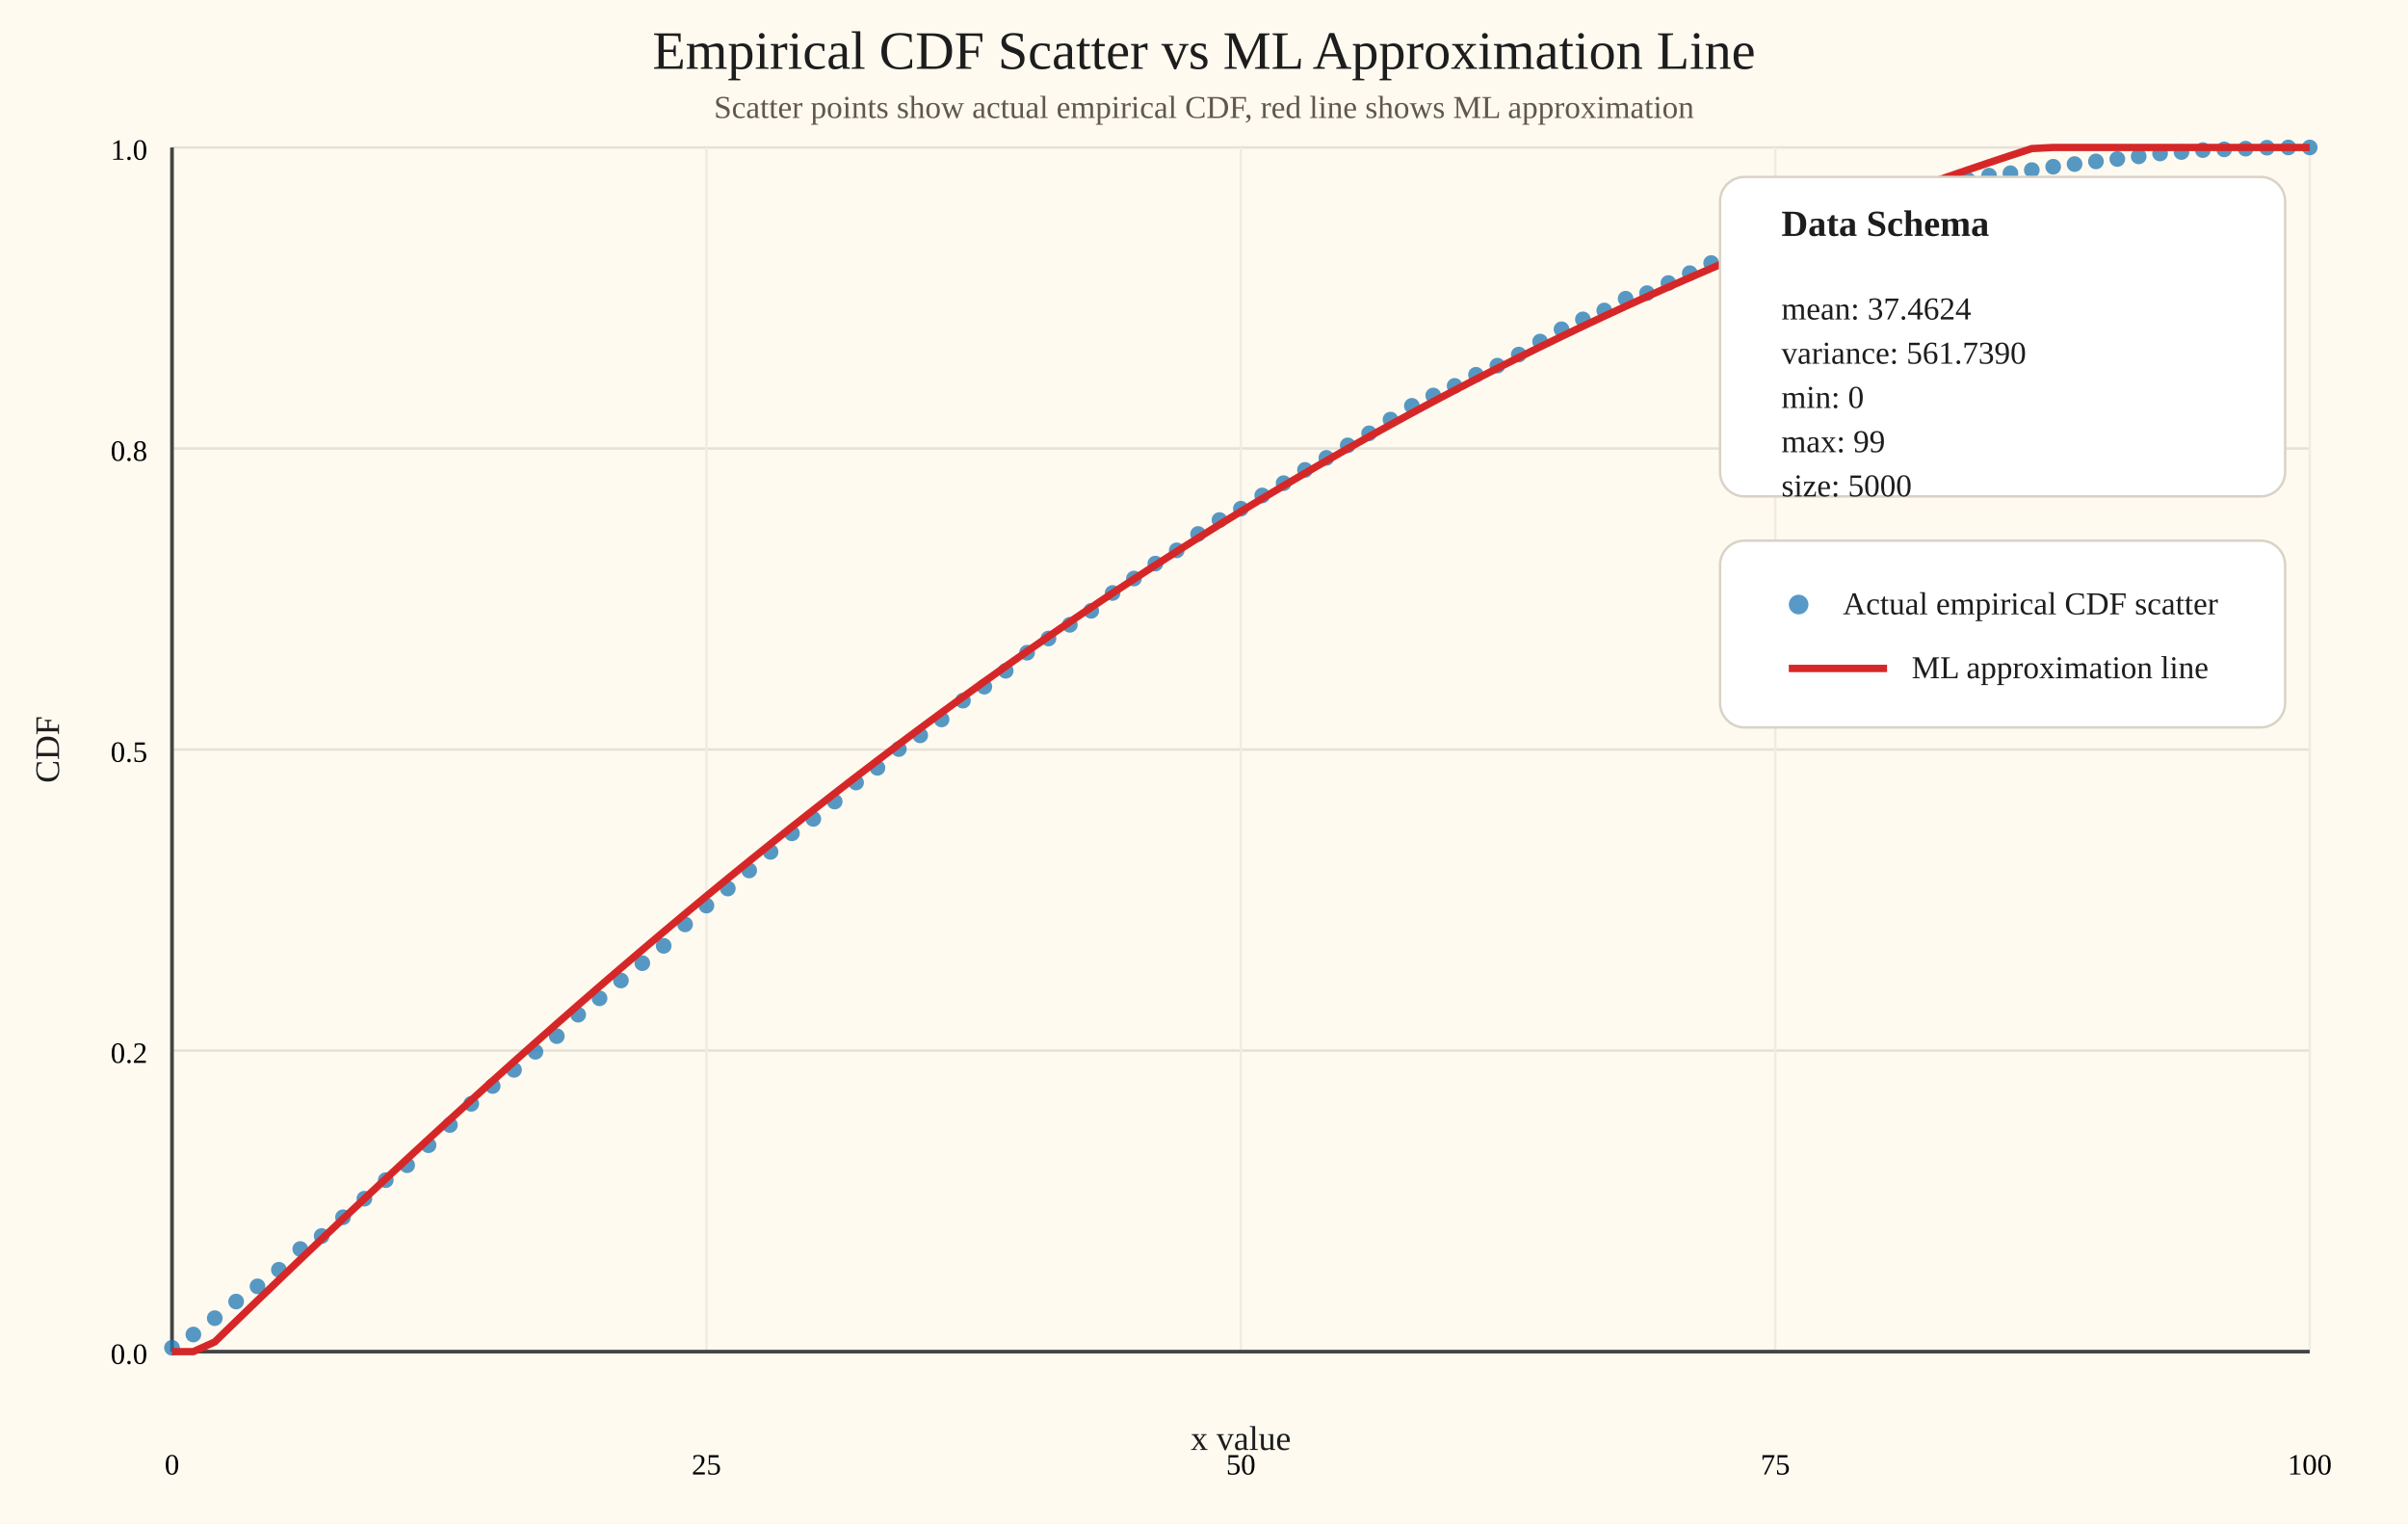
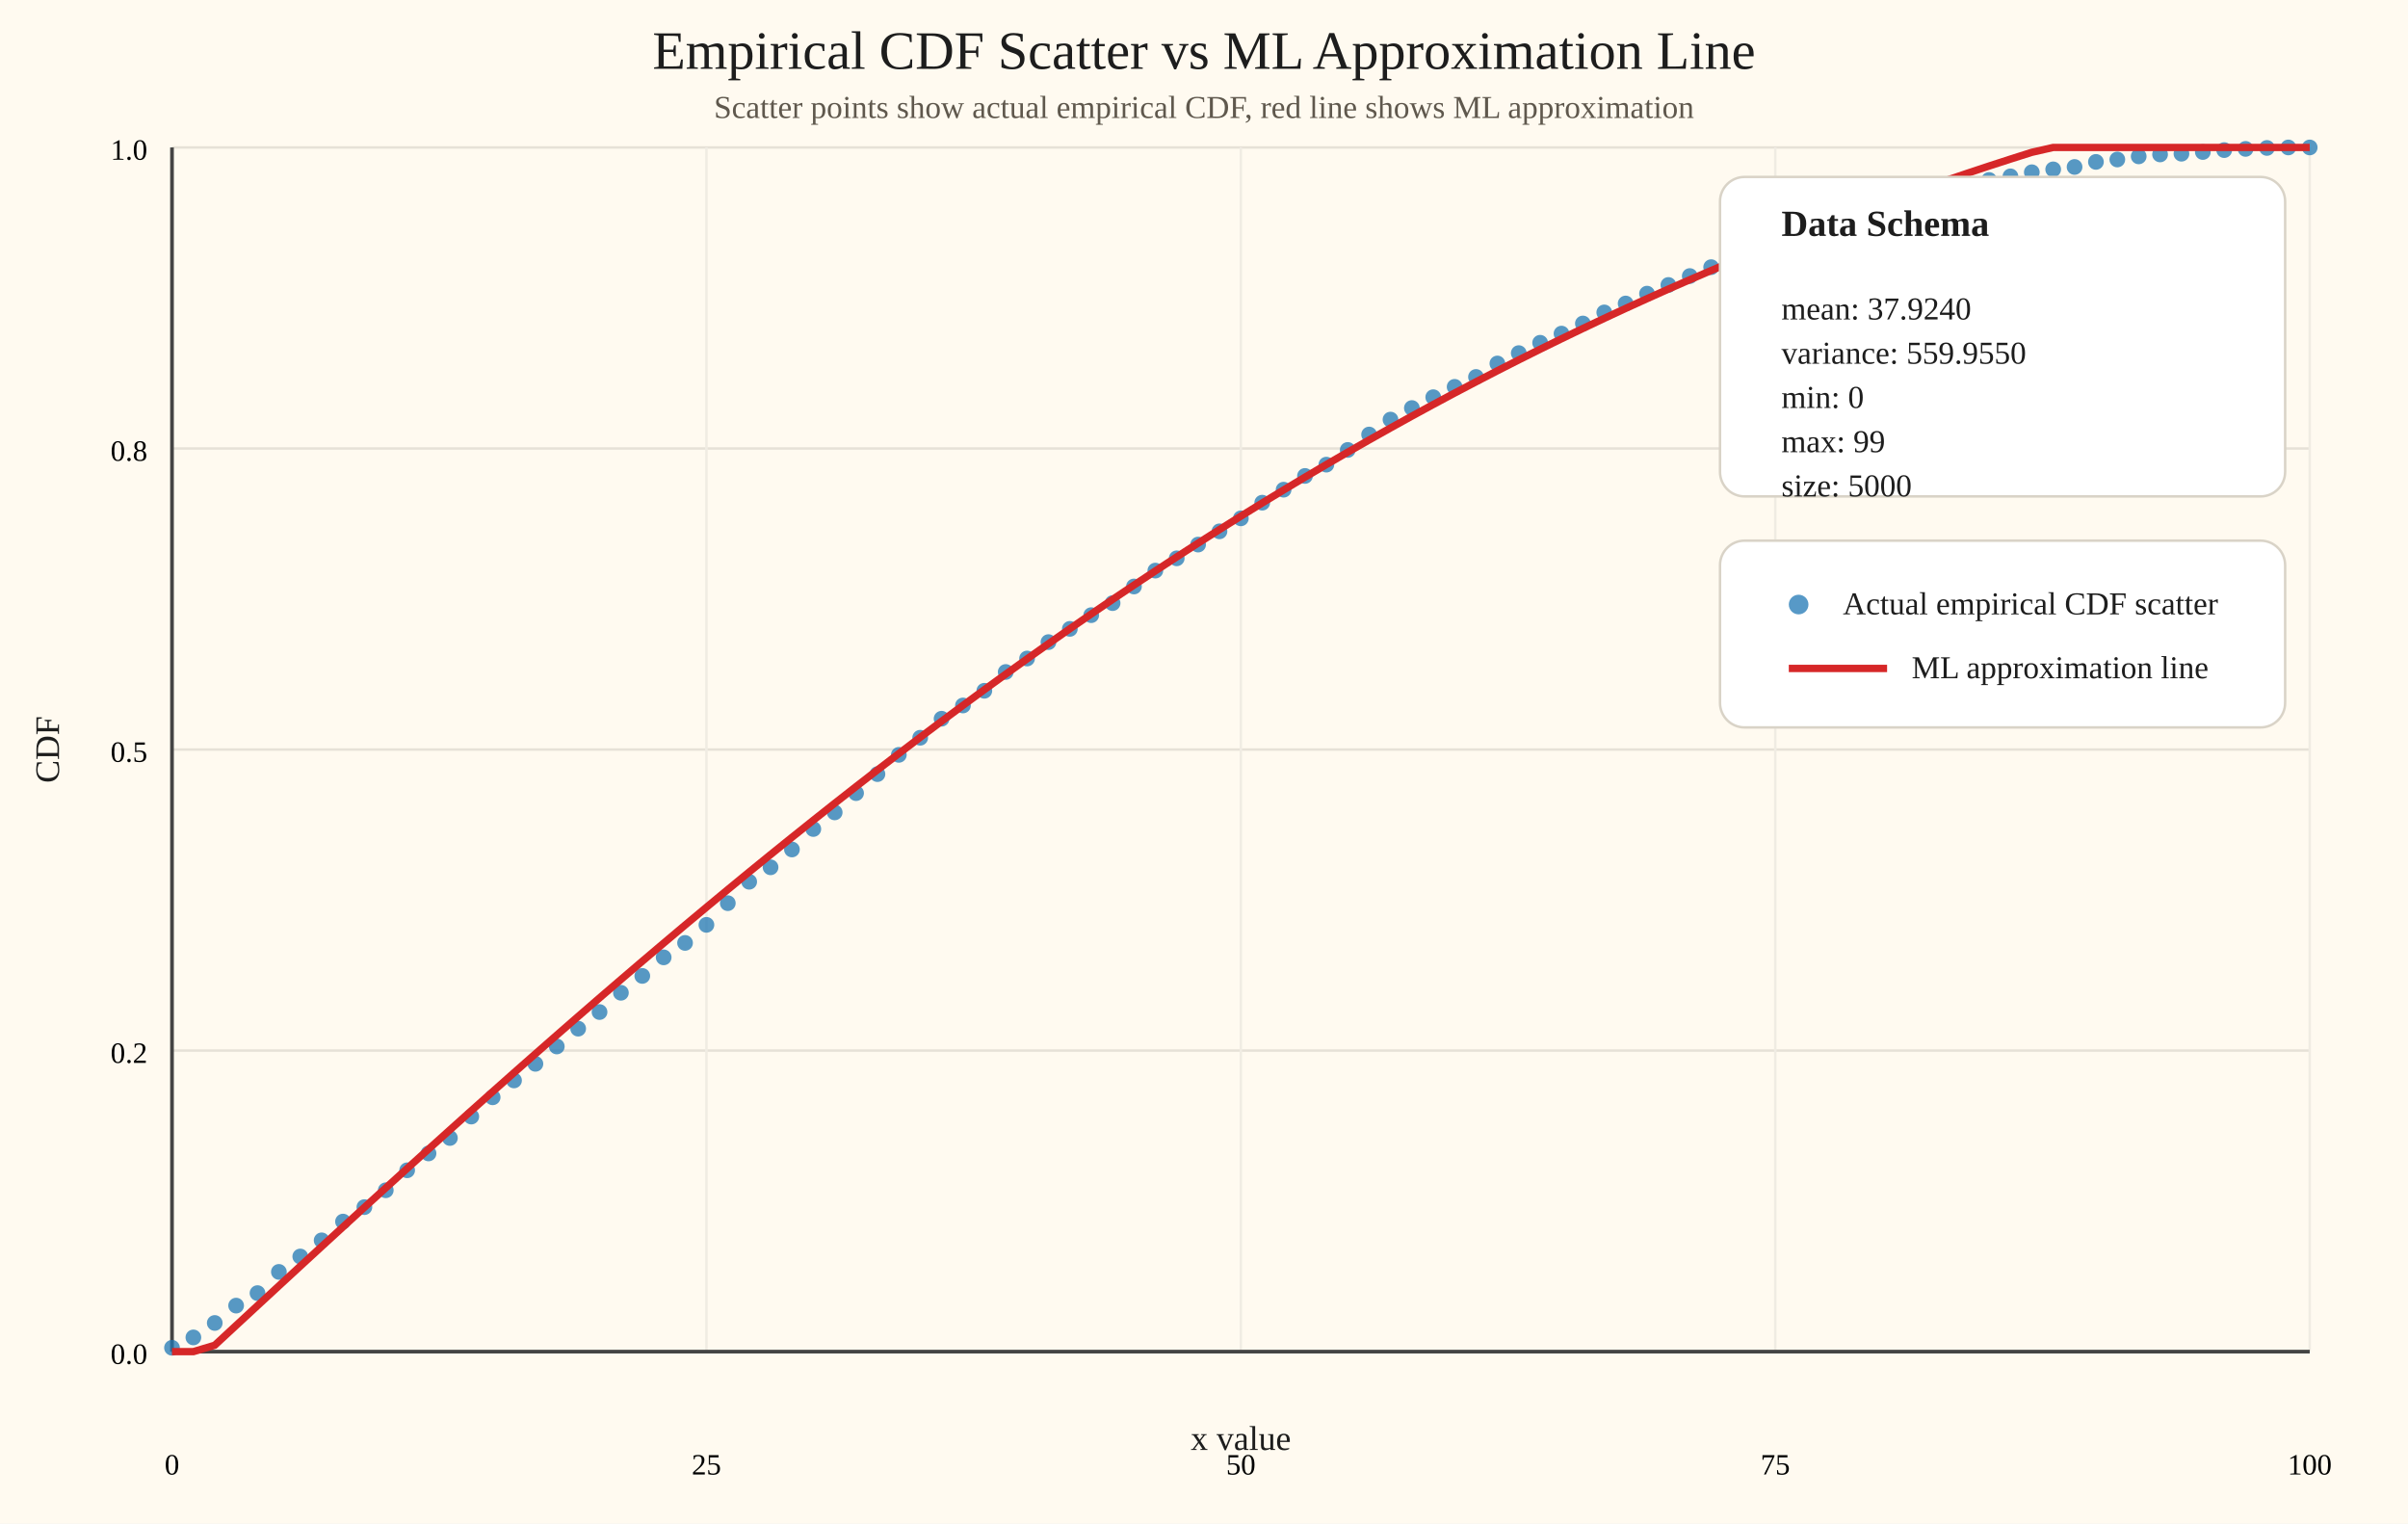
<svg xmlns="http://www.w3.org/2000/svg" width="980" height="620" viewBox="0 0 980 620">
  <rect width="100%" height="100%" fill="#fffaf0" />
  <text x="490.0" y="28" font-size="22" text-anchor="middle" fill="#1d1d1d">Empirical CDF Scatter vs ML Approximation Line</text>
  <text x="490.0" y="48" font-size="13" text-anchor="middle" fill="#5f584d">Scatter points show actual empirical CDF, red line shows ML approximation</text>
  <g>
    <line x1="70" y1="550.00" x2="940" y2="550.00" stroke="#e6e1d7" stroke-width="1" />
    <text x="60" y="555.00" font-size="12" text-anchor="end">0.0</text>
  </g>
  <g>
    <line x1="70" y1="427.50" x2="940" y2="427.50" stroke="#e6e1d7" stroke-width="1" />
    <text x="60" y="432.50" font-size="12" text-anchor="end">0.2</text>
  </g>
  <g>
    <line x1="70" y1="305.00" x2="940" y2="305.00" stroke="#e6e1d7" stroke-width="1" />
    <text x="60" y="310.00" font-size="12" text-anchor="end">0.5</text>
  </g>
  <g>
    <line x1="70" y1="182.50" x2="940" y2="182.50" stroke="#e6e1d7" stroke-width="1" />
    <text x="60" y="187.50" font-size="12" text-anchor="end">0.8</text>
  </g>
  <g>
    <line x1="70" y1="60.00" x2="940" y2="60.00" stroke="#e6e1d7" stroke-width="1" />
    <text x="60" y="65.00" font-size="12" text-anchor="end">1.0</text>
  </g>
  <g>
    <line x1="70.00" y1="60" x2="70.00" y2="550" stroke="#f0ece3" stroke-width="1" />
    <text x="70.00" y="600" font-size="12" text-anchor="middle">0</text>
  </g>
  <g>
    <line x1="287.50" y1="60" x2="287.50" y2="550" stroke="#f0ece3" stroke-width="1" />
    <text x="287.50" y="600" font-size="12" text-anchor="middle">25</text>
  </g>
  <g>
    <line x1="505.00" y1="60" x2="505.00" y2="550" stroke="#f0ece3" stroke-width="1" />
    <text x="505.00" y="600" font-size="12" text-anchor="middle">50</text>
  </g>
  <g>
    <line x1="722.50" y1="60" x2="722.50" y2="550" stroke="#f0ece3" stroke-width="1" />
    <text x="722.50" y="600" font-size="12" text-anchor="middle">75</text>
  </g>
  <g>
    <line x1="940.00" y1="60" x2="940.00" y2="550" stroke="#f0ece3" stroke-width="1" />
    <text x="940.00" y="600" font-size="12" text-anchor="middle">100</text>
  </g>
  <line x1="70" y1="60" x2="70" y2="550" stroke="#444" stroke-width="1.5" />
  <line x1="70" y1="550" x2="940" y2="550" stroke="#444" stroke-width="1.5" />
  <circle cx="70.00" cy="548.43" r="3.2" fill="#1f77b4" fill-opacity="0.75" />
-   <circle cx="78.70" cy="543.04" r="3.2" fill="#1f77b4" fill-opacity="0.75" />
-   <circle cx="87.40" cy="536.38" r="3.2" fill="#1f77b4" fill-opacity="0.75" />
-   <circle cx="96.10" cy="529.62" r="3.2" fill="#1f77b4" fill-opacity="0.75" />
-   <circle cx="104.80" cy="523.44" r="3.2" fill="#1f77b4" fill-opacity="0.75" />
-   <circle cx="113.50" cy="516.68" r="3.2" fill="#1f77b4" fill-opacity="0.75" />
-   <circle cx="122.20" cy="508.25" r="3.2" fill="#1f77b4" fill-opacity="0.75" />
-   <circle cx="130.90" cy="502.96" r="3.2" fill="#1f77b4" fill-opacity="0.75" />
-   <circle cx="139.60" cy="495.32" r="3.2" fill="#1f77b4" fill-opacity="0.75" />
-   <circle cx="148.30" cy="487.77" r="3.2" fill="#1f77b4" fill-opacity="0.75" />
-   <circle cx="157.00" cy="480.22" r="3.2" fill="#1f77b4" fill-opacity="0.75" />
-   <circle cx="165.70" cy="474.15" r="3.2" fill="#1f77b4" fill-opacity="0.75" />
-   <circle cx="174.40" cy="466.01" r="3.2" fill="#1f77b4" fill-opacity="0.75" />
-   <circle cx="183.10" cy="457.78" r="3.2" fill="#1f77b4" fill-opacity="0.75" />
-   <circle cx="191.80" cy="449.16" r="3.2" fill="#1f77b4" fill-opacity="0.75" />
-   <circle cx="200.50" cy="441.91" r="3.2" fill="#1f77b4" fill-opacity="0.75" />
-   <circle cx="209.20" cy="435.34" r="3.2" fill="#1f77b4" fill-opacity="0.75" />
-   <circle cx="217.90" cy="427.99" r="3.2" fill="#1f77b4" fill-opacity="0.75" />
-   <circle cx="226.60" cy="421.62" r="3.2" fill="#1f77b4" fill-opacity="0.75" />
-   <circle cx="235.30" cy="412.90" r="3.2" fill="#1f77b4" fill-opacity="0.75" />
-   <circle cx="244.00" cy="406.23" r="3.2" fill="#1f77b4" fill-opacity="0.75" />
-   <circle cx="252.70" cy="398.98" r="3.2" fill="#1f77b4" fill-opacity="0.75" />
-   <circle cx="261.40" cy="391.93" r="3.2" fill="#1f77b4" fill-opacity="0.75" />
-   <circle cx="270.10" cy="384.87" r="3.2" fill="#1f77b4" fill-opacity="0.75" />
-   <circle cx="278.80" cy="376.15" r="3.2" fill="#1f77b4" fill-opacity="0.75" />
-   <circle cx="287.50" cy="368.50" r="3.2" fill="#1f77b4" fill-opacity="0.75" />
-   <circle cx="296.20" cy="361.55" r="3.2" fill="#1f77b4" fill-opacity="0.75" />
-   <circle cx="304.90" cy="354.20" r="3.2" fill="#1f77b4" fill-opacity="0.75" />
-   <circle cx="313.60" cy="346.65" r="3.2" fill="#1f77b4" fill-opacity="0.75" />
-   <circle cx="322.30" cy="339.10" r="3.2" fill="#1f77b4" fill-opacity="0.75" />
-   <circle cx="331.00" cy="333.22" r="3.2" fill="#1f77b4" fill-opacity="0.75" />
-   <circle cx="339.70" cy="326.17" r="3.2" fill="#1f77b4" fill-opacity="0.75" />
-   <circle cx="348.40" cy="318.43" r="3.2" fill="#1f77b4" fill-opacity="0.75" />
-   <circle cx="357.10" cy="312.45" r="3.2" fill="#1f77b4" fill-opacity="0.75" />
-   <circle cx="365.80" cy="304.80" r="3.2" fill="#1f77b4" fill-opacity="0.75" />
-   <circle cx="374.50" cy="299.22" r="3.2" fill="#1f77b4" fill-opacity="0.75" />
-   <circle cx="383.20" cy="292.75" r="3.2" fill="#1f77b4" fill-opacity="0.75" />
-   <circle cx="391.90" cy="285.11" r="3.2" fill="#1f77b4" fill-opacity="0.75" />
-   <circle cx="400.60" cy="279.42" r="3.2" fill="#1f77b4" fill-opacity="0.75" />
-   <circle cx="409.30" cy="272.95" r="3.2" fill="#1f77b4" fill-opacity="0.75" />
-   <circle cx="418.00" cy="265.60" r="3.2" fill="#1f77b4" fill-opacity="0.75" />
-   <circle cx="426.70" cy="259.82" r="3.2" fill="#1f77b4" fill-opacity="0.75" />
-   <circle cx="435.40" cy="254.24" r="3.2" fill="#1f77b4" fill-opacity="0.75" />
-   <circle cx="444.10" cy="248.55" r="3.2" fill="#1f77b4" fill-opacity="0.75" />
-   <circle cx="452.80" cy="241.30" r="3.2" fill="#1f77b4" fill-opacity="0.75" />
-   <circle cx="461.50" cy="235.42" r="3.2" fill="#1f77b4" fill-opacity="0.75" />
-   <circle cx="470.20" cy="229.34" r="3.2" fill="#1f77b4" fill-opacity="0.75" />
-   <circle cx="478.90" cy="223.95" r="3.2" fill="#1f77b4" fill-opacity="0.75" />
-   <circle cx="487.60" cy="217.29" r="3.2" fill="#1f77b4" fill-opacity="0.75" />
-   <circle cx="496.30" cy="211.61" r="3.2" fill="#1f77b4" fill-opacity="0.75" />
-   <circle cx="505.00" cy="207.00" r="3.2" fill="#1f77b4" fill-opacity="0.75" />
-   <circle cx="513.70" cy="201.61" r="3.2" fill="#1f77b4" fill-opacity="0.75" />
-   <circle cx="522.40" cy="196.61" r="3.2" fill="#1f77b4" fill-opacity="0.75" />
-   <circle cx="531.10" cy="191.22" r="3.2" fill="#1f77b4" fill-opacity="0.75" />
-   <circle cx="539.80" cy="186.32" r="3.2" fill="#1f77b4" fill-opacity="0.75" />
-   <circle cx="548.50" cy="181.23" r="3.2" fill="#1f77b4" fill-opacity="0.75" />
-   <circle cx="557.20" cy="176.33" r="3.2" fill="#1f77b4" fill-opacity="0.75" />
+   <circle cx="78.70" cy="544.22" r="3.2" fill="#1f77b4" fill-opacity="0.75" />
+   <circle cx="87.40" cy="538.34" r="3.2" fill="#1f77b4" fill-opacity="0.75" />
+   <circle cx="96.10" cy="531.28" r="3.2" fill="#1f77b4" fill-opacity="0.75" />
+   <circle cx="104.80" cy="526.19" r="3.2" fill="#1f77b4" fill-opacity="0.75" />
+   <circle cx="113.50" cy="517.56" r="3.2" fill="#1f77b4" fill-opacity="0.75" />
+   <circle cx="122.20" cy="511.29" r="3.2" fill="#1f77b4" fill-opacity="0.75" />
+   <circle cx="130.90" cy="504.72" r="3.2" fill="#1f77b4" fill-opacity="0.75" />
+   <circle cx="139.60" cy="497.08" r="3.2" fill="#1f77b4" fill-opacity="0.75" />
+   <circle cx="148.30" cy="491.20" r="3.2" fill="#1f77b4" fill-opacity="0.75" />
+   <circle cx="157.00" cy="484.34" r="3.2" fill="#1f77b4" fill-opacity="0.75" />
+   <circle cx="165.70" cy="476.21" r="3.2" fill="#1f77b4" fill-opacity="0.75" />
+   <circle cx="174.40" cy="469.35" r="3.2" fill="#1f77b4" fill-opacity="0.75" />
+   <circle cx="183.10" cy="463.07" r="3.2" fill="#1f77b4" fill-opacity="0.75" />
+   <circle cx="191.80" cy="454.35" r="3.2" fill="#1f77b4" fill-opacity="0.75" />
+   <circle cx="200.50" cy="446.51" r="3.2" fill="#1f77b4" fill-opacity="0.75" />
+   <circle cx="209.20" cy="439.65" r="3.2" fill="#1f77b4" fill-opacity="0.75" />
+   <circle cx="217.90" cy="432.89" r="3.2" fill="#1f77b4" fill-opacity="0.75" />
+   <circle cx="226.60" cy="425.83" r="3.2" fill="#1f77b4" fill-opacity="0.75" />
+   <circle cx="235.30" cy="418.58" r="3.2" fill="#1f77b4" fill-opacity="0.75" />
+   <circle cx="244.00" cy="411.82" r="3.2" fill="#1f77b4" fill-opacity="0.75" />
+   <circle cx="252.70" cy="403.98" r="3.2" fill="#1f77b4" fill-opacity="0.75" />
+   <circle cx="261.40" cy="397.12" r="3.2" fill="#1f77b4" fill-opacity="0.75" />
+   <circle cx="270.10" cy="389.57" r="3.2" fill="#1f77b4" fill-opacity="0.75" />
+   <circle cx="278.80" cy="383.69" r="3.2" fill="#1f77b4" fill-opacity="0.75" />
+   <circle cx="287.50" cy="376.34" r="3.2" fill="#1f77b4" fill-opacity="0.75" />
+   <circle cx="296.20" cy="367.52" r="3.2" fill="#1f77b4" fill-opacity="0.75" />
+   <circle cx="304.90" cy="358.80" r="3.2" fill="#1f77b4" fill-opacity="0.75" />
+   <circle cx="313.60" cy="352.92" r="3.2" fill="#1f77b4" fill-opacity="0.75" />
+   <circle cx="322.30" cy="345.67" r="3.2" fill="#1f77b4" fill-opacity="0.75" />
+   <circle cx="331.00" cy="337.34" r="3.2" fill="#1f77b4" fill-opacity="0.75" />
+   <circle cx="339.70" cy="330.58" r="3.2" fill="#1f77b4" fill-opacity="0.75" />
+   <circle cx="348.40" cy="322.74" r="3.2" fill="#1f77b4" fill-opacity="0.75" />
+   <circle cx="357.10" cy="315.00" r="3.2" fill="#1f77b4" fill-opacity="0.75" />
+   <circle cx="365.80" cy="307.16" r="3.2" fill="#1f77b4" fill-opacity="0.75" />
+   <circle cx="374.50" cy="300.20" r="3.2" fill="#1f77b4" fill-opacity="0.75" />
+   <circle cx="383.20" cy="292.46" r="3.2" fill="#1f77b4" fill-opacity="0.75" />
+   <circle cx="391.90" cy="287.07" r="3.2" fill="#1f77b4" fill-opacity="0.75" />
+   <circle cx="400.60" cy="281.09" r="3.2" fill="#1f77b4" fill-opacity="0.75" />
+   <circle cx="409.30" cy="273.44" r="3.2" fill="#1f77b4" fill-opacity="0.75" />
+   <circle cx="418.00" cy="267.96" r="3.2" fill="#1f77b4" fill-opacity="0.75" />
+   <circle cx="426.70" cy="261.29" r="3.2" fill="#1f77b4" fill-opacity="0.75" />
+   <circle cx="435.40" cy="255.90" r="3.2" fill="#1f77b4" fill-opacity="0.75" />
+   <circle cx="444.10" cy="250.32" r="3.2" fill="#1f77b4" fill-opacity="0.75" />
+   <circle cx="452.80" cy="245.42" r="3.2" fill="#1f77b4" fill-opacity="0.75" />
+   <circle cx="461.50" cy="238.65" r="3.2" fill="#1f77b4" fill-opacity="0.75" />
+   <circle cx="470.20" cy="232.19" r="3.2" fill="#1f77b4" fill-opacity="0.75" />
+   <circle cx="478.90" cy="227.19" r="3.2" fill="#1f77b4" fill-opacity="0.75" />
+   <circle cx="487.60" cy="221.60" r="3.2" fill="#1f77b4" fill-opacity="0.75" />
+   <circle cx="496.30" cy="216.21" r="3.2" fill="#1f77b4" fill-opacity="0.75" />
+   <circle cx="505.00" cy="210.92" r="3.2" fill="#1f77b4" fill-opacity="0.75" />
+   <circle cx="513.70" cy="204.55" r="3.2" fill="#1f77b4" fill-opacity="0.75" />
+   <circle cx="522.40" cy="199.26" r="3.2" fill="#1f77b4" fill-opacity="0.75" />
+   <circle cx="531.10" cy="193.67" r="3.2" fill="#1f77b4" fill-opacity="0.75" />
+   <circle cx="539.80" cy="189.07" r="3.2" fill="#1f77b4" fill-opacity="0.75" />
+   <circle cx="548.50" cy="183.09" r="3.2" fill="#1f77b4" fill-opacity="0.75" />
+   <circle cx="557.20" cy="176.82" r="3.2" fill="#1f77b4" fill-opacity="0.75" />
  <circle cx="565.90" cy="170.74" r="3.2" fill="#1f77b4" fill-opacity="0.75" />
-   <circle cx="574.60" cy="165.15" r="3.2" fill="#1f77b4" fill-opacity="0.75" />
-   <circle cx="583.30" cy="160.94" r="3.2" fill="#1f77b4" fill-opacity="0.75" />
-   <circle cx="592.00" cy="157.02" r="3.2" fill="#1f77b4" fill-opacity="0.75" />
-   <circle cx="600.70" cy="152.51" r="3.2" fill="#1f77b4" fill-opacity="0.75" />
-   <circle cx="609.40" cy="148.79" r="3.2" fill="#1f77b4" fill-opacity="0.75" />
-   <circle cx="618.10" cy="144.28" r="3.2" fill="#1f77b4" fill-opacity="0.75" />
-   <circle cx="626.80" cy="138.99" r="3.2" fill="#1f77b4" fill-opacity="0.75" />
-   <circle cx="635.50" cy="133.99" r="3.2" fill="#1f77b4" fill-opacity="0.75" />
-   <circle cx="644.20" cy="129.97" r="3.2" fill="#1f77b4" fill-opacity="0.75" />
-   <circle cx="652.90" cy="126.35" r="3.2" fill="#1f77b4" fill-opacity="0.75" />
-   <circle cx="661.60" cy="121.54" r="3.2" fill="#1f77b4" fill-opacity="0.75" />
-   <circle cx="670.30" cy="119.29" r="3.2" fill="#1f77b4" fill-opacity="0.75" />
-   <circle cx="679.00" cy="115.17" r="3.2" fill="#1f77b4" fill-opacity="0.75" />
-   <circle cx="687.70" cy="111.16" r="3.2" fill="#1f77b4" fill-opacity="0.75" />
-   <circle cx="696.40" cy="107.04" r="3.2" fill="#1f77b4" fill-opacity="0.75" />
-   <circle cx="705.10" cy="104.49" r="3.2" fill="#1f77b4" fill-opacity="0.75" />
-   <circle cx="713.80" cy="101.06" r="3.2" fill="#1f77b4" fill-opacity="0.75" />
-   <circle cx="722.50" cy="97.24" r="3.2" fill="#1f77b4" fill-opacity="0.75" />
-   <circle cx="731.20" cy="93.91" r="3.2" fill="#1f77b4" fill-opacity="0.75" />
-   <circle cx="739.90" cy="91.26" r="3.2" fill="#1f77b4" fill-opacity="0.75" />
-   <circle cx="748.60" cy="87.24" r="3.2" fill="#1f77b4" fill-opacity="0.75" />
-   <circle cx="757.30" cy="85.09" r="3.2" fill="#1f77b4" fill-opacity="0.75" />
-   <circle cx="766.00" cy="82.15" r="3.2" fill="#1f77b4" fill-opacity="0.75" />
-   <circle cx="774.70" cy="79.50" r="3.2" fill="#1f77b4" fill-opacity="0.75" />
-   <circle cx="783.40" cy="77.54" r="3.2" fill="#1f77b4" fill-opacity="0.75" />
-   <circle cx="792.10" cy="75.39" r="3.2" fill="#1f77b4" fill-opacity="0.75" />
-   <circle cx="800.80" cy="73.13" r="3.2" fill="#1f77b4" fill-opacity="0.75" />
-   <circle cx="809.50" cy="71.47" r="3.2" fill="#1f77b4" fill-opacity="0.75" />
-   <circle cx="818.20" cy="70.49" r="3.2" fill="#1f77b4" fill-opacity="0.75" />
-   <circle cx="826.90" cy="69.21" r="3.2" fill="#1f77b4" fill-opacity="0.75" />
-   <circle cx="835.60" cy="67.84" r="3.2" fill="#1f77b4" fill-opacity="0.75" />
-   <circle cx="844.30" cy="66.76" r="3.2" fill="#1f77b4" fill-opacity="0.75" />
-   <circle cx="853.00" cy="65.68" r="3.2" fill="#1f77b4" fill-opacity="0.75" />
-   <circle cx="861.70" cy="64.70" r="3.2" fill="#1f77b4" fill-opacity="0.75" />
+   <circle cx="574.60" cy="166.04" r="3.2" fill="#1f77b4" fill-opacity="0.75" />
+   <circle cx="583.30" cy="161.63" r="3.2" fill="#1f77b4" fill-opacity="0.75" />
+   <circle cx="592.00" cy="157.41" r="3.2" fill="#1f77b4" fill-opacity="0.75" />
+   <circle cx="600.70" cy="153.39" r="3.2" fill="#1f77b4" fill-opacity="0.75" />
+   <circle cx="609.40" cy="147.91" r="3.2" fill="#1f77b4" fill-opacity="0.75" />
+   <circle cx="618.10" cy="143.69" r="3.2" fill="#1f77b4" fill-opacity="0.75" />
+   <circle cx="626.80" cy="139.48" r="3.2" fill="#1f77b4" fill-opacity="0.75" />
+   <circle cx="635.50" cy="135.75" r="3.2" fill="#1f77b4" fill-opacity="0.75" />
+   <circle cx="644.20" cy="131.64" r="3.2" fill="#1f77b4" fill-opacity="0.75" />
+   <circle cx="652.90" cy="127.13" r="3.2" fill="#1f77b4" fill-opacity="0.75" />
+   <circle cx="661.60" cy="123.50" r="3.2" fill="#1f77b4" fill-opacity="0.75" />
+   <circle cx="670.30" cy="119.49" r="3.2" fill="#1f77b4" fill-opacity="0.75" />
+   <circle cx="679.00" cy="115.96" r="3.2" fill="#1f77b4" fill-opacity="0.75" />
+   <circle cx="687.70" cy="112.33" r="3.2" fill="#1f77b4" fill-opacity="0.75" />
+   <circle cx="696.40" cy="108.71" r="3.2" fill="#1f77b4" fill-opacity="0.75" />
+   <circle cx="705.10" cy="105.28" r="3.2" fill="#1f77b4" fill-opacity="0.75" />
+   <circle cx="713.80" cy="100.67" r="3.2" fill="#1f77b4" fill-opacity="0.75" />
+   <circle cx="722.50" cy="97.34" r="3.2" fill="#1f77b4" fill-opacity="0.75" />
+   <circle cx="731.20" cy="93.61" r="3.2" fill="#1f77b4" fill-opacity="0.75" />
+   <circle cx="739.90" cy="90.58" r="3.2" fill="#1f77b4" fill-opacity="0.75" />
+   <circle cx="748.60" cy="88.42" r="3.2" fill="#1f77b4" fill-opacity="0.75" />
+   <circle cx="757.30" cy="86.66" r="3.2" fill="#1f77b4" fill-opacity="0.75" />
+   <circle cx="766.00" cy="84.99" r="3.2" fill="#1f77b4" fill-opacity="0.75" />
+   <circle cx="774.70" cy="82.34" r="3.2" fill="#1f77b4" fill-opacity="0.75" />
+   <circle cx="783.40" cy="80.29" r="3.2" fill="#1f77b4" fill-opacity="0.75" />
+   <circle cx="792.10" cy="77.25" r="3.2" fill="#1f77b4" fill-opacity="0.75" />
+   <circle cx="800.80" cy="75.39" r="3.2" fill="#1f77b4" fill-opacity="0.75" />
+   <circle cx="809.50" cy="73.23" r="3.2" fill="#1f77b4" fill-opacity="0.75" />
+   <circle cx="818.20" cy="71.76" r="3.2" fill="#1f77b4" fill-opacity="0.75" />
+   <circle cx="826.90" cy="70.09" r="3.2" fill="#1f77b4" fill-opacity="0.75" />
+   <circle cx="835.60" cy="68.92" r="3.2" fill="#1f77b4" fill-opacity="0.75" />
+   <circle cx="844.30" cy="67.94" r="3.2" fill="#1f77b4" fill-opacity="0.75" />
+   <circle cx="853.00" cy="65.88" r="3.2" fill="#1f77b4" fill-opacity="0.75" />
+   <circle cx="861.70" cy="64.90" r="3.2" fill="#1f77b4" fill-opacity="0.75" />
  <circle cx="870.40" cy="63.63" r="3.2" fill="#1f77b4" fill-opacity="0.75" />
-   <circle cx="879.10" cy="62.45" r="3.2" fill="#1f77b4" fill-opacity="0.75" />
-   <circle cx="887.80" cy="61.86" r="3.2" fill="#1f77b4" fill-opacity="0.75" />
-   <circle cx="896.50" cy="61.08" r="3.2" fill="#1f77b4" fill-opacity="0.75" />
-   <circle cx="905.20" cy="60.78" r="3.2" fill="#1f77b4" fill-opacity="0.75" />
-   <circle cx="913.90" cy="60.49" r="3.2" fill="#1f77b4" fill-opacity="0.75" />
-   <circle cx="922.60" cy="60.10" r="3.2" fill="#1f77b4" fill-opacity="0.75" />
+   <circle cx="879.10" cy="62.84" r="3.2" fill="#1f77b4" fill-opacity="0.75" />
+   <circle cx="887.80" cy="62.55" r="3.2" fill="#1f77b4" fill-opacity="0.75" />
+   <circle cx="896.50" cy="61.86" r="3.2" fill="#1f77b4" fill-opacity="0.75" />
+   <circle cx="905.20" cy="61.08" r="3.2" fill="#1f77b4" fill-opacity="0.75" />
+   <circle cx="913.90" cy="60.59" r="3.2" fill="#1f77b4" fill-opacity="0.75" />
+   <circle cx="922.60" cy="60.20" r="3.2" fill="#1f77b4" fill-opacity="0.75" />
  <circle cx="931.30" cy="60.00" r="3.2" fill="#1f77b4" fill-opacity="0.75" />
  <circle cx="940.00" cy="60.00" r="3.2" fill="#1f77b4" fill-opacity="0.75" />
-   <polyline fill="none" stroke="#d62728" stroke-width="3" points="70.00,550.00 78.70,550.00 87.40,546.06 96.10,537.60 104.80,529.19 113.50,520.82 122.20,512.49 130.90,504.21 139.60,495.97 148.30,487.79 157.00,479.65 165.70,471.57 174.40,463.54 183.10,455.57 191.80,447.65 200.50,439.79 209.20,431.99 217.90,424.26 226.60,416.58 235.30,408.96 244.00,401.41 252.70,393.92 261.40,386.50 270.10,379.15 278.80,371.86 287.50,364.64 296.20,357.49 304.90,350.42 313.60,343.41 322.30,336.47 331.00,329.61 339.70,322.82 348.40,316.10 357.10,309.46 365.80,302.89 374.50,296.39 383.20,289.97 391.90,283.63 400.60,277.36 409.30,271.17 418.00,265.06 426.70,259.02 435.40,253.06 444.10,247.17 452.80,241.36 461.50,235.63 470.20,229.98 478.90,224.40 487.60,218.90 496.30,213.48 505.00,208.13 513.70,202.86 522.40,197.67 531.10,192.55 539.80,187.50 548.50,182.54 557.20,177.64 565.90,172.83 574.60,168.08 583.30,163.41 592.00,158.82 600.70,154.30 609.40,149.85 618.10,145.47 626.80,141.16 635.50,136.93 644.20,132.76 652.90,128.67 661.60,124.64 670.30,120.69 679.00,116.80 687.70,112.98 696.40,109.22 705.10,105.53 713.80,101.91 722.50,98.35 731.20,94.86 739.90,91.43 748.60,88.06 757.30,84.76 766.00,81.52 774.70,78.33 783.40,75.21 792.10,72.14 800.80,69.14 809.50,66.19 818.20,63.30 826.90,60.46 835.60,60.00 844.30,60.00 853.00,60.00 861.70,60.00 870.40,60.00 879.10,60.00 887.80,60.00 896.50,60.00 905.20,60.00 913.90,60.00 922.60,60.00 931.30,60.00 940.00,60.00" />
+   <polyline fill="none" stroke="#d62728" stroke-width="3" points="70.00,550.00 78.70,550.00 87.40,547.40 96.10,539.34 104.80,531.29 113.50,523.25 122.20,515.23 130.90,507.23 139.60,499.26 148.30,491.30 157.00,483.38 165.70,475.48 174.40,467.61 183.10,459.78 191.80,451.98 200.50,444.22 209.20,436.50 217.90,428.83 226.60,421.20 235.30,413.61 244.00,406.07 252.70,398.59 261.40,391.15 270.10,383.78 278.80,376.45 287.50,369.19 296.20,361.98 304.90,354.83 313.60,347.75 322.30,340.73 331.00,333.78 339.70,326.89 348.40,320.07 357.10,313.32 365.80,306.65 374.50,300.04 383.20,293.50 391.90,287.04 400.60,280.65 409.30,274.34 418.00,268.11 426.70,261.95 435.40,255.86 444.10,249.86 452.80,243.93 461.50,238.09 470.20,232.32 478.90,226.63 487.60,221.02 496.30,215.49 505.00,210.04 513.70,204.67 522.40,199.38 531.10,194.17 539.80,189.04 548.50,184.00 557.20,179.03 565.90,174.14 574.60,169.33 583.30,164.59 592.00,159.94 600.70,155.37 609.40,150.87 618.10,146.45 626.80,142.11 635.50,137.85 644.20,133.66 652.90,129.54 661.60,125.50 670.30,121.54 679.00,117.64 687.70,113.83 696.40,110.08 705.10,106.40 713.80,102.80 722.50,99.26 731.20,95.79 739.90,92.40 748.60,89.07 757.30,85.80 766.00,82.60 774.70,79.47 783.40,76.40 792.10,73.39 800.80,70.45 809.50,67.56 818.20,64.74 826.90,61.98 835.60,60.00 844.30,60.00 853.00,60.00 861.70,60.00 870.40,60.00 879.10,60.00 887.80,60.00 896.50,60.00 905.20,60.00 913.90,60.00 922.60,60.00 931.30,60.00 940.00,60.00" />
  <rect x="700" y="72" width="230" height="130" fill="#ffffff" stroke="#d9d3c7" rx="10" />
  <text x="725" y="96" font-size="15" font-weight="bold" fill="#1d1d1d">Data Schema</text>
-   <text x="725" y="130" font-size="13" fill="#1d1d1d">mean: 37.4624</text>
-   <text x="725" y="148" font-size="13" fill="#1d1d1d">variance: 561.7390</text>
+   <text x="725" y="130" font-size="13" fill="#1d1d1d">mean: 37.9240</text>
+   <text x="725" y="148" font-size="13" fill="#1d1d1d">variance: 559.9550</text>
  <text x="725" y="166" font-size="13" fill="#1d1d1d">min: 0</text>
  <text x="725" y="184" font-size="13" fill="#1d1d1d">max: 99</text>
  <text x="725" y="202" font-size="13" fill="#1d1d1d">size: 5000</text>
  <rect x="700" y="220" width="230" height="76" fill="#ffffff" stroke="#d9d3c7" rx="10" />
  <circle cx="732" cy="246" r="4" fill="#1f77b4" fill-opacity="0.75" />
  <text x="750" y="250" font-size="13" fill="#1d1d1d">Actual empirical CDF scatter</text>
  <line x1="728" y1="272" x2="768" y2="272" stroke="#d62728" stroke-width="3" />
  <text x="778" y="276" font-size="13" fill="#1d1d1d">ML approximation line</text>
  <text x="505.0" y="590" font-size="14" text-anchor="middle" fill="#1d1d1d">x value</text>
  <text x="24" y="305.0" font-size="14" text-anchor="middle" fill="#1d1d1d" transform="rotate(-90 24 305.0)">CDF</text>
</svg>
